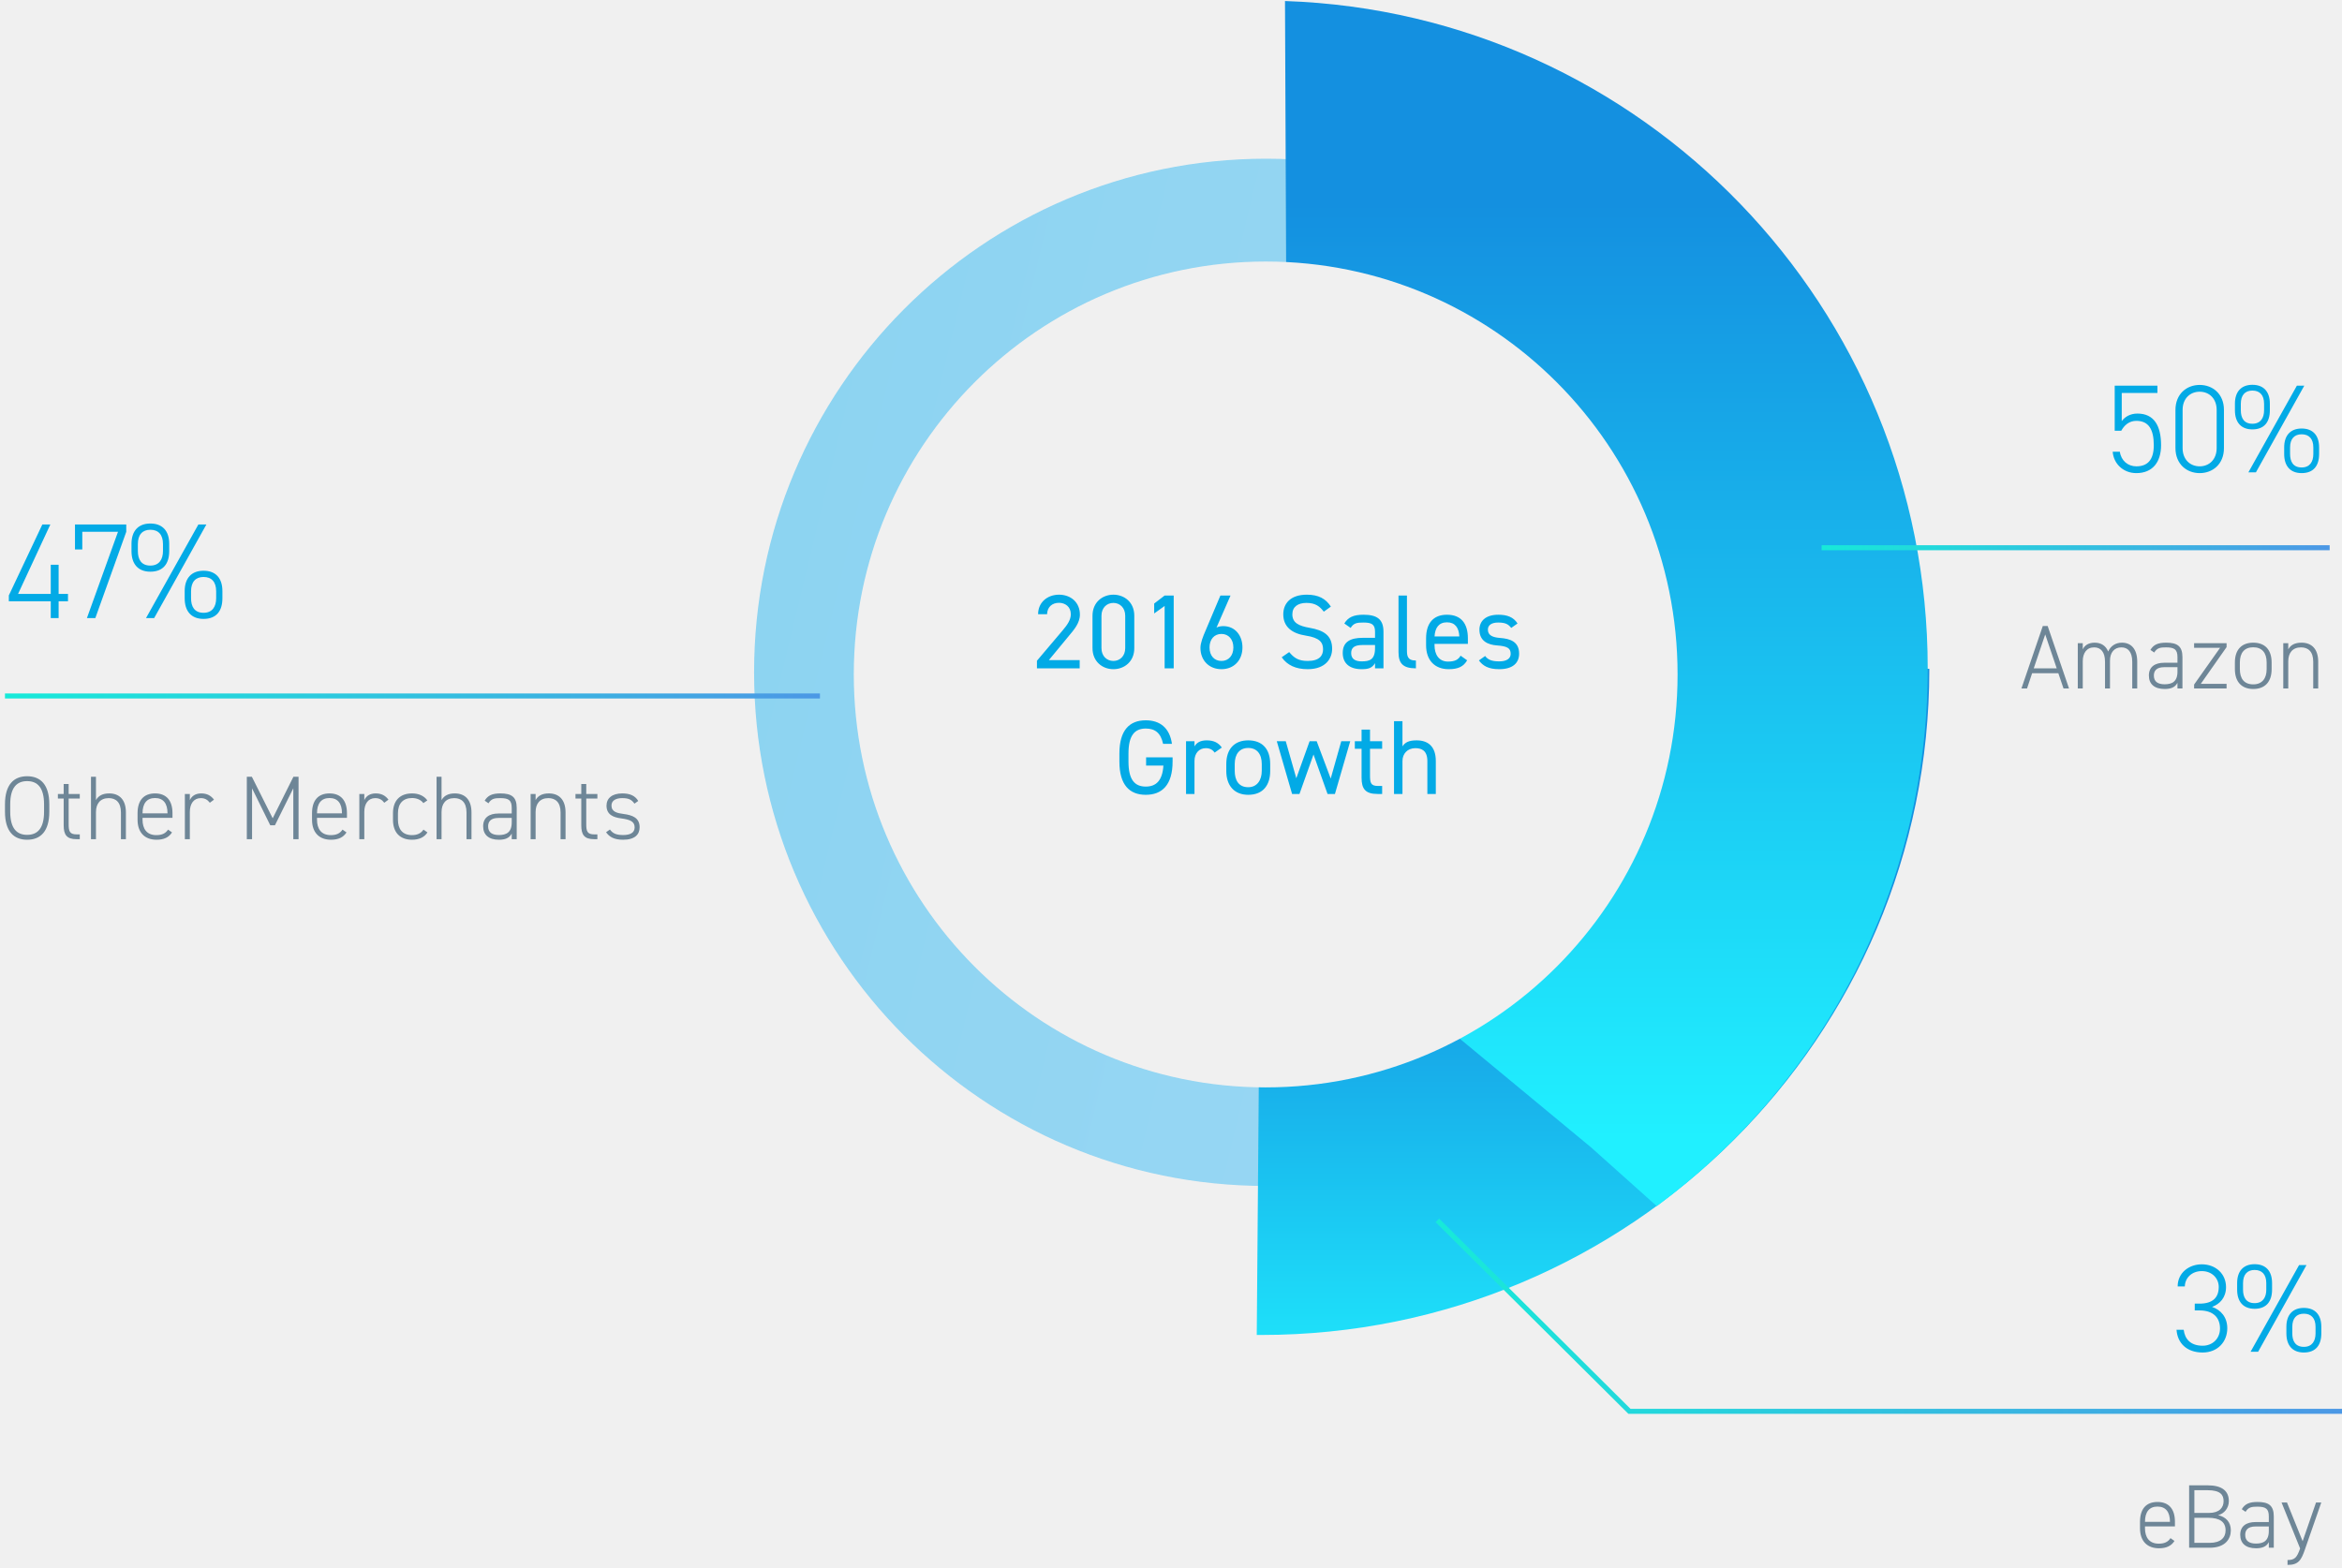
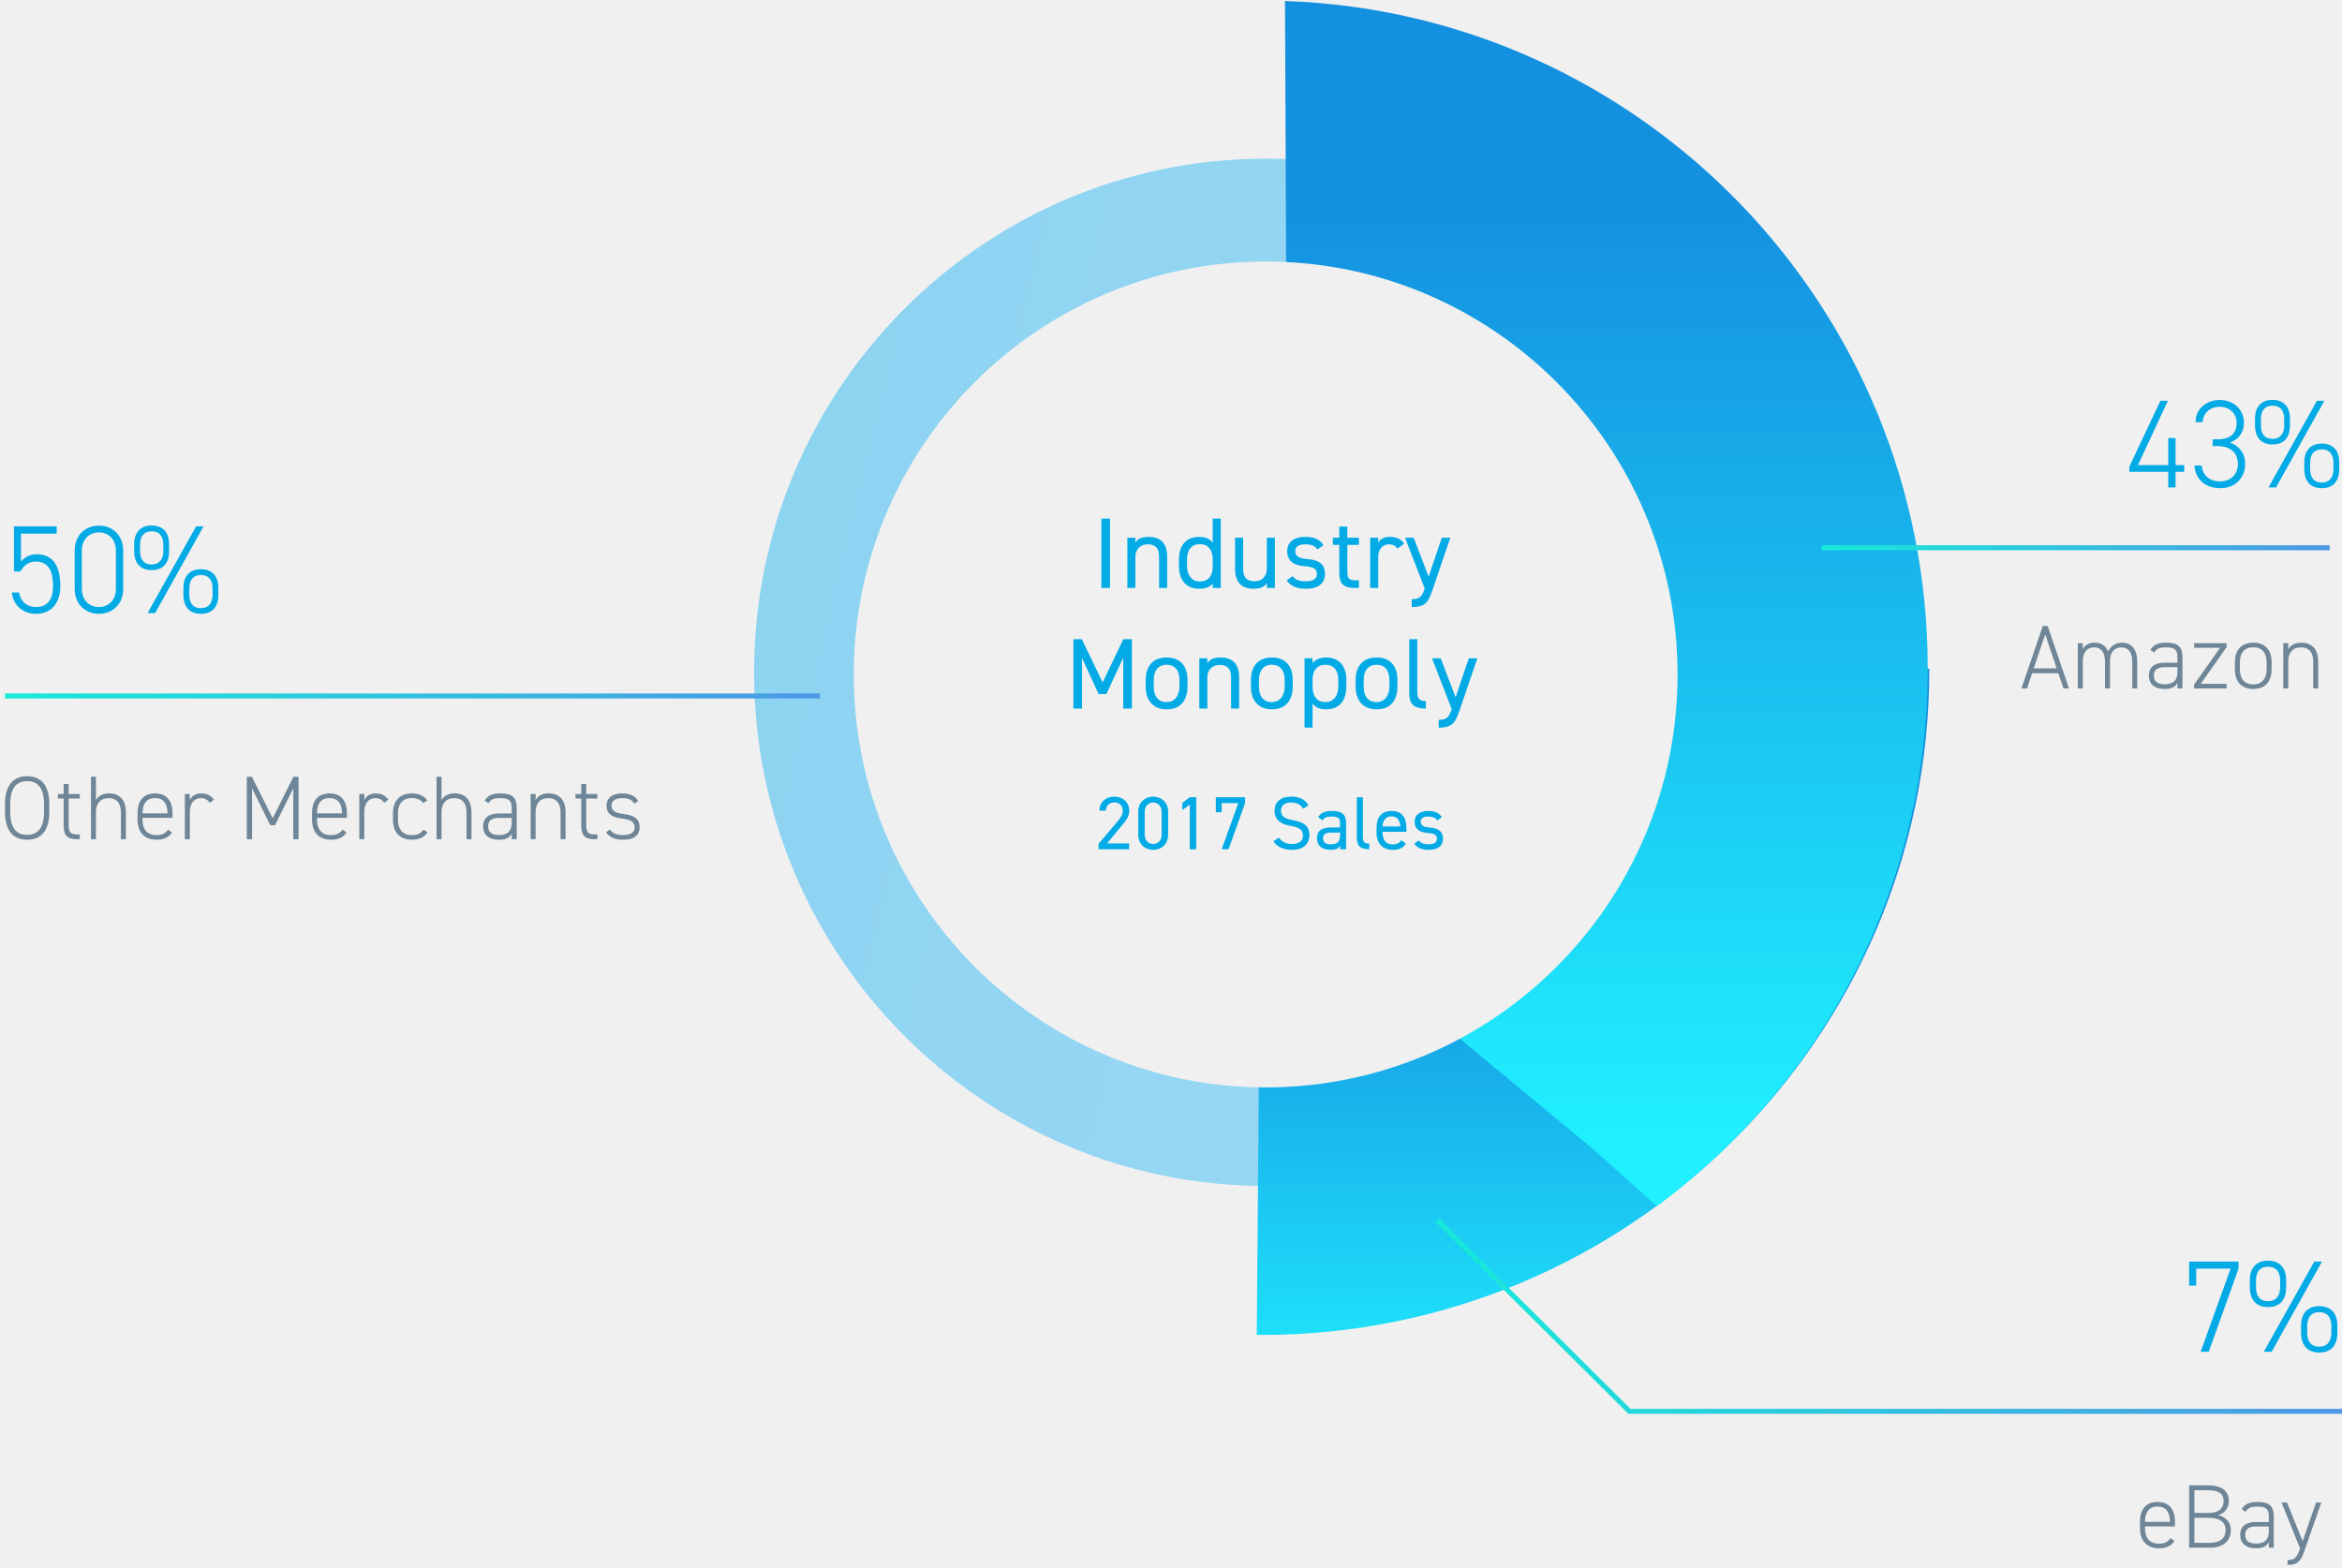
<svg xmlns="http://www.w3.org/2000/svg" xmlns:xlink="http://www.w3.org/1999/xlink" width="466px" height="312px" viewBox="0 0 466 312" version="1.1">
  <defs>
    <path d="M142.449,285.654 C63.777,285.654 0,221.708 0,142.827 C0,63.946 63.777,0 142.449,0 C221.121,0 284.898,63.946 284.898,142.827 C284.898,221.708 221.121,285.654 142.449,285.654 Z M142.839,225.393 C188.103,225.393 224.796,188.602 224.796,143.218 C224.796,97.835 188.103,61.044 142.839,61.044 C97.576,61.044 60.882,97.835 60.882,143.218 C60.882,188.602 97.576,225.393 142.839,225.393 Z" id="path-1" />
    <linearGradient x1="-38.213%" y1="45.511%" x2="82.257%" y2="74.485%" id="linearGradient-3">
      <stop stop-color="#00ACF0" offset="0%" />
      <stop stop-color="#2CB6F7" offset="100%" />
    </linearGradient>
    <linearGradient x1="35.661%" y1="55.58%" x2="113.409%" y2="55.58%" id="linearGradient-4">
      <stop stop-color="#1490E0" offset="0%" />
      <stop stop-color="#20F0FF" offset="100%" />
    </linearGradient>
    <linearGradient x1="74.535%" y1="16.706%" x2="74.535%" y2="94.454%" id="linearGradient-5">
      <stop stop-color="#1490E0" offset="0%" />
      <stop stop-color="#20F0FF" offset="100%" />
    </linearGradient>
    <linearGradient x1="4.4408921e-14%" y1="50%" x2="138.508%" y2="50%" id="linearGradient-6">
      <stop stop-color="#17EAD9" offset="0%" />
      <stop stop-color="#6078EA" offset="100%" />
    </linearGradient>
  </defs>
  <g id="alternate-3" stroke="none" stroke-width="1" fill="none" fill-rule="evenodd" transform="translate(-721, -2218)">
-     <g id="SECITON:-PROBLEM" transform="translate(581, 1932)">
-       <g id="item7" transform="translate(140, 277)">
+     <g id="SECITON:-PROBLEM" transform="translate(591, 1932)">
+       <g id="item7" transform="translate(130, 277)">
        <g id="Group-2" transform="translate(109, 0)">
          <mask id="mask-2" fill="white">
            <use xlink:href="#path-1" />
          </mask>
          <g id="Mask" />
          <g mask="url(#mask-2)">
            <g transform="translate(40.95976, 9.126327)">
              <ellipse id="Oval" fill="url(#linearGradient-3)" opacity="0.441" cx="101.951" cy="133.668" rx="101.866" ry="102.212" />
              <path d="M101.172,252.481 L101.172,109.435 L217.9,109.435 C219.515,117.259 220.364,125.364 220.364,133.668 C220.364,199.288 167.349,252.483 101.951,252.483 C101.691,252.483 101.431,252.482 101.172,252.481 Z" id="Combined-Shape" fill="#1E5F6F" />
              <path d="M65.431,97.036 C65.473,97.036 65.516,97.036 65.558,97.036 C138.701,97.036 197.994,156.531 197.994,229.922 C197.994,230.235 197.993,230.547 197.991,230.86 L145.008,230.426 C145.008,230.426 142.285,231.921 140.974,232.748 C84.673,268.31 65.558,301.465 65.558,301.465 L65.431,97.036 Z" id="Combined-Shape" fill="url(#linearGradient-4)" transform="translate(131.7126, 199.2506) rotate(-270) translate(-131.7126, -199.2506) " />
              <path d="M105.723,0.077 C176.758,2.484 233.608,61.023 233.608,132.886 C233.608,176.779 212.399,215.701 179.703,239.899 L166.57,228.158 L106.495,178.42 L105.723,0.077 Z" id="Combined-Shape" fill="url(#linearGradient-5)" />
            </g>
          </g>
        </g>
        <polygon id="Line" fill="url(#linearGradient-6)" fill-rule="nonzero" points="0.988 148 0.988 147 163.149 147 163.149 148" />
+         <path d="M429.875,88.75 L431.35,88.75 L425.4,101.55 L431.425,101.55 L431.425,96.175 L432.875,96.175 L432.875,101.55 L434.6,101.55 L434.6,102.9 L432.875,102.9 L432.875,106 L431.425,106 L431.425,102.9 L423.7,102.9 L423.7,101.825 L429.875,88.75 Z M440.26,97.775 L440.26,96.425 L441.21,96.425 C443.885,96.425 445.035,95.175 445.035,93.1 C445.035,91.4 443.71,89.95 441.66,89.95 C439.71,89.95 438.335,91.25 438.285,93 L436.86,93 C436.86,90.275 439.135,88.6 441.66,88.6 C444.46,88.6 446.485,90.525 446.485,93.125 C446.485,95.225 445.26,96.5 443.71,97.075 C445.46,97.675 446.735,99.125 446.735,101.325 C446.735,104.025 444.81,106.15 441.835,106.15 C438.61,106.15 436.81,104.225 436.635,101.625 L438.06,101.625 C438.285,103.475 439.435,104.8 441.835,104.8 C443.785,104.8 445.285,103.4 445.285,101.375 C445.285,99.15 443.885,97.775 441.21,97.775 L440.26,97.775 Z M461.02,88.75 L462.495,88.75 L452.87,106 L451.37,106 L461.02,88.75 Z M452.17,96.325 C453.82,96.325 454.495,95.15 454.495,93.65 L454.495,92.35 C454.495,90.625 453.645,89.725 452.17,89.725 C450.72,89.725 449.87,90.625 449.87,92.35 L449.87,93.65 C449.87,95.15 450.47,96.325 452.17,96.325 Z M452.17,97.45 C449.945,97.45 448.695,96.075 448.695,93.65 L448.695,92.325 C448.695,89.9 449.995,88.575 452.17,88.575 C454.37,88.575 455.645,89.9 455.645,92.325 L455.645,93.65 C455.645,96 454.52,97.45 452.17,97.45 Z M461.97,105.025 C463.62,105.025 464.295,103.85 464.295,102.35 L464.295,101.05 C464.295,99.325 463.445,98.425 461.97,98.425 C460.52,98.425 459.67,99.325 459.67,101.05 L459.67,102.35 C459.67,103.85 460.27,105.025 461.97,105.025 Z M461.97,106.15 C459.745,106.15 458.495,104.775 458.495,102.35 L458.495,101.025 C458.495,98.6 459.795,97.275 461.97,97.275 C464.17,97.275 465.445,98.6 465.445,101.025 L465.445,102.35 C465.445,104.7 464.32,106.15 461.97,106.15 Z" id="43%" fill="#02AAE6" />
        <path d="M9.81,170.528 C9.81,174.452 8.064,176.108 5.4,176.108 C2.736,176.108 0.99,174.452 0.99,170.528 L0.99,169.052 C0.99,165.146 2.736,163.472 5.4,163.472 C8.064,163.472 9.81,165.146 9.81,169.052 L9.81,170.528 Z M2.034,169.052 L2.034,170.528 C2.034,173.894 3.366,175.136 5.4,175.136 C7.434,175.136 8.766,173.894 8.766,170.528 L8.766,169.052 C8.766,165.704 7.434,164.444 5.4,164.444 C3.366,164.444 2.034,165.704 2.034,169.052 Z M11.518,167.918 L11.518,167 L12.67,167 L12.67,165.02 L13.66,165.02 L13.66,167 L15.874,167 L15.874,167.918 L13.66,167.918 L13.66,172.958 C13.66,174.398 13.822,175.046 15.28,175.046 L15.874,175.046 L15.874,176 L15.244,176 C13.246,176 12.67,175.1 12.67,173.228 L12.67,167.918 L11.518,167.918 Z M18.104,176 L18.104,163.58 L19.094,163.58 L19.094,168.224 C19.58,167.36 20.408,166.892 21.74,166.892 C23.738,166.892 25.052,168.134 25.052,170.672 L25.052,176 L24.062,176 L24.062,170.69 C24.062,168.638 23.036,167.828 21.632,167.828 C19.94,167.828 19.094,168.944 19.094,170.6 L19.094,176 L18.104,176 Z M34.32,171.752 L28.362,171.752 L28.362,172.13 C28.362,173.912 29.19,175.19 31.098,175.19 C32.196,175.19 32.934,174.866 33.438,174.092 L34.23,174.65 C33.6,175.64 32.61,176.108 31.152,176.108 C28.758,176.108 27.372,174.632 27.372,172.13 L27.372,170.834 C27.372,168.278 28.596,166.892 30.846,166.892 C33.096,166.892 34.32,168.278 34.32,170.834 L34.32,171.752 Z M28.362,170.834 L28.362,170.852 L33.33,170.852 L33.33,170.834 C33.33,168.872 32.484,167.81 30.846,167.81 C29.208,167.81 28.362,168.89 28.362,170.834 Z M39.952,167.828 C38.548,167.828 37.774,168.944 37.774,170.582 L37.774,176 L36.784,176 L36.784,167 L37.774,167 L37.774,168.224 C38.152,167.396 38.908,166.892 40.042,166.892 C41.212,166.892 41.986,167.342 42.58,168.134 L41.752,168.746 C41.284,168.134 40.744,167.828 39.952,167.828 Z M50.118,163.58 L54.258,171.842 L58.38,163.58 L59.406,163.58 L59.406,176 L58.362,176 L58.362,165.866 L54.708,173.228 L53.772,173.228 L50.154,165.884 L50.154,176 L49.11,176 L49.11,163.58 L50.118,163.58 Z M69.034,171.752 L63.076,171.752 L63.076,172.13 C63.076,173.912 63.904,175.19 65.812,175.19 C66.91,175.19 67.648,174.866 68.152,174.092 L68.944,174.65 C68.314,175.64 67.324,176.108 65.866,176.108 C63.472,176.108 62.086,174.632 62.086,172.13 L62.086,170.834 C62.086,168.278 63.31,166.892 65.56,166.892 C67.81,166.892 69.034,168.278 69.034,170.834 L69.034,171.752 Z M63.076,170.834 L63.076,170.852 L68.044,170.852 L68.044,170.834 C68.044,168.872 67.198,167.81 65.56,167.81 C63.922,167.81 63.076,168.89 63.076,170.834 Z M74.666,167.828 C73.262,167.828 72.488,168.944 72.488,170.582 L72.488,176 L71.498,176 L71.498,167 L72.488,167 L72.488,168.224 C72.866,167.396 73.622,166.892 74.756,166.892 C75.926,166.892 76.7,167.342 77.294,168.134 L76.466,168.746 C75.998,168.134 75.458,167.828 74.666,167.828 Z M84.258,174.092 L85.05,174.65 C84.456,175.604 83.394,176.108 81.99,176.108 C79.578,176.108 78.192,174.668 78.192,172.13 L78.192,170.834 C78.192,168.278 79.614,166.892 81.99,166.892 C83.304,166.892 84.366,167.36 85.032,168.278 L84.24,168.818 C83.736,168.134 82.89,167.81 81.99,167.81 C80.208,167.81 79.182,168.89 79.182,170.834 L79.182,172.13 C79.182,173.912 80.01,175.19 81.99,175.19 C82.908,175.19 83.754,174.884 84.258,174.092 Z M86.866,176 L86.866,163.58 L87.856,163.58 L87.856,168.224 C88.342,167.36 89.17,166.892 90.502,166.892 C92.5,166.892 93.814,168.134 93.814,170.672 L93.814,176 L92.824,176 L92.824,170.69 C92.824,168.638 91.798,167.828 90.394,167.828 C88.702,167.828 87.856,168.944 87.856,170.6 L87.856,176 L86.866,176 Z M96.134,173.426 C96.134,171.698 97.34,170.888 99.194,170.888 L101.822,170.888 L101.822,169.772 C101.822,168.242 101.21,167.828 99.554,167.828 C98.474,167.828 97.772,167.9 97.196,168.854 L96.44,168.332 C97.07,167.27 97.97,166.892 99.572,166.892 C101.768,166.892 102.812,167.576 102.812,169.772 L102.812,176 L101.822,176 L101.822,174.884 C101.318,175.838 100.418,176.108 99.266,176.108 C97.268,176.108 96.134,175.154 96.134,173.426 Z M101.822,172.652 L101.822,171.77 L99.194,171.77 C97.646,171.77 97.124,172.49 97.124,173.444 C97.124,174.704 98.006,175.172 99.266,175.172 C100.724,175.172 101.822,174.668 101.822,172.652 Z M105.582,176 L105.582,167 L106.572,167 L106.572,168.224 C107.04,167.36 107.868,166.892 109.218,166.892 C111.216,166.892 112.53,168.134 112.53,170.672 L112.53,176 L111.54,176 L111.54,170.69 C111.54,168.638 110.514,167.828 109.11,167.828 C107.418,167.828 106.572,168.944 106.572,170.6 L106.572,176 L105.582,176 Z M114.508,167.918 L114.508,167 L115.66,167 L115.66,165.02 L116.65,165.02 L116.65,167 L118.864,167 L118.864,167.918 L116.65,167.918 L116.65,172.958 C116.65,174.398 116.812,175.046 118.27,175.046 L118.864,175.046 L118.864,176 L118.234,176 C116.236,176 115.66,175.1 115.66,173.228 L115.66,167.918 L114.508,167.918 Z M126.998,168.386 L126.242,168.926 C125.684,168.134 125.108,167.828 123.794,167.828 C122.588,167.828 121.67,168.278 121.67,169.304 C121.67,170.564 122.804,170.816 124.064,170.978 C125.81,171.212 127.268,171.716 127.268,173.624 C127.268,175.028 126.368,176.108 123.974,176.108 C122.192,176.108 121.256,175.55 120.59,174.614 L121.364,174.074 C121.904,174.83 122.588,175.172 123.992,175.172 C125.396,175.172 126.278,174.722 126.278,173.642 C126.278,172.49 125.378,172.094 123.596,171.86 C122.066,171.662 120.68,171.14 120.68,169.322 C120.68,167.864 121.778,166.892 123.812,166.892 C125.234,166.892 126.314,167.27 126.998,168.386 Z" id="Other-Merchants" fill="#6E8697" />
        <polygon id="Path-2" fill="url(#linearGradient-6)" fill-rule="nonzero" points="362.454 118.5 362.454 117.5 463.546 117.5 463.546 118.5" />
        <path d="M403.332,146 L402.216,146 L406.464,133.58 L407.436,133.58 L411.684,146 L410.586,146 L409.56,142.976 L404.34,142.976 L403.332,146 Z M406.95,135.254 L404.664,142.004 L409.236,142.004 L406.95,135.254 Z M413.428,146 L413.428,137 L414.418,137 L414.418,138.224 C414.796,137.396 415.606,136.892 416.794,136.892 C418.072,136.892 419.008,137.504 419.476,138.656 C419.98,137.522 420.97,136.892 422.212,136.892 C424.102,136.892 425.254,138.224 425.254,140.672 L425.254,146 L424.264,146 L424.264,140.69 C424.264,138.728 423.4,137.828 422.104,137.828 C420.664,137.828 419.836,138.89 419.836,140.474 L419.836,146 L418.846,146 L418.846,140.69 C418.846,138.728 417.982,137.828 416.686,137.828 C415.21,137.828 414.418,138.944 414.418,140.6 L414.418,146 L413.428,146 Z M427.574,143.426 C427.574,141.698 428.78,140.888 430.634,140.888 L433.262,140.888 L433.262,139.772 C433.262,138.242 432.65,137.828 430.994,137.828 C429.914,137.828 429.212,137.9 428.636,138.854 L427.88,138.332 C428.51,137.27 429.41,136.892 431.012,136.892 C433.208,136.892 434.252,137.576 434.252,139.772 L434.252,146 L433.262,146 L433.262,144.884 C432.758,145.838 431.858,146.108 430.706,146.108 C428.708,146.108 427.574,145.154 427.574,143.426 Z M433.262,142.652 L433.262,141.77 L430.634,141.77 C429.086,141.77 428.564,142.49 428.564,143.444 C428.564,144.704 429.446,145.172 430.706,145.172 C432.164,145.172 433.262,144.668 433.262,142.652 Z M436.572,145.226 L441.738,137.918 L436.572,137.918 L436.572,137 L443.034,137 L443.034,137.774 L437.904,145.082 L443.034,145.082 L443.034,146 L436.572,146 L436.572,145.226 Z M451.996,142.148 C451.996,144.596 450.754,146.108 448.342,146.108 C446.02,146.108 444.688,144.668 444.688,142.148 L444.688,140.834 C444.688,138.278 446.038,136.892 448.342,136.892 C450.646,136.892 451.996,138.278 451.996,140.834 L451.996,142.148 Z M451.006,142.148 L451.006,140.834 C451.006,138.872 450.052,137.81 448.342,137.81 C446.614,137.81 445.678,138.872 445.678,140.834 L445.678,142.148 C445.678,144.038 446.524,145.19 448.342,145.19 C450.088,145.19 451.006,144.038 451.006,142.148 Z M454.316,146 L454.316,137 L455.306,137 L455.306,138.224 C455.774,137.36 456.602,136.892 457.952,136.892 C459.95,136.892 461.264,138.134 461.264,140.672 L461.264,146 L460.274,146 L460.274,140.69 C460.274,138.638 459.248,137.828 457.844,137.828 C456.152,137.828 455.306,138.944 455.306,140.6 L455.306,146 L454.316,146 Z" id="Amazon" fill="#6E8697" />
-         <path d="M425.075,92.75 C423.6,92.75 422.65,93.675 422.075,94.725 L420.775,94.725 L420.775,85.75 L429.275,85.75 L429.275,87.2 L422.175,87.2 L422.175,92.8 C422.8,91.95 423.85,91.3 425.3,91.3 C428.6,91.3 430,93.725 430,97.6 C430,101 428.275,103.15 425.075,103.15 C422.475,103.15 420.55,101.275 420.375,98.9 L421.8,98.9 C422.05,100.675 423.4,101.8 425.075,101.8 C427.2,101.8 428.55,100.65 428.55,97.6 C428.55,94.45 427.525,92.75 425.075,92.75 Z M442.51,90.575 L442.51,98.175 C442.51,101.35 440.285,103.15 437.685,103.15 C435.085,103.15 432.86,101.35 432.86,98.15 L432.86,90.6 C432.86,87.4 435.085,85.6 437.685,85.6 C440.285,85.6 442.51,87.4 442.51,90.575 Z M441.06,90.575 C441.06,88.325 439.585,86.95 437.685,86.95 C435.76,86.95 434.285,88.325 434.285,90.575 L434.285,98.175 C434.285,100.425 435.76,101.8 437.685,101.8 C439.585,101.8 441.06,100.425 441.06,98.175 L441.06,90.575 Z M457.02,85.75 L458.495,85.75 L448.87,103 L447.37,103 L457.02,85.75 Z M448.17,93.325 C449.82,93.325 450.495,92.15 450.495,90.65 L450.495,89.35 C450.495,87.625 449.645,86.725 448.17,86.725 C446.72,86.725 445.87,87.625 445.87,89.35 L445.87,90.65 C445.87,92.15 446.47,93.325 448.17,93.325 Z M448.17,94.45 C445.945,94.45 444.695,93.075 444.695,90.65 L444.695,89.325 C444.695,86.9 445.995,85.575 448.17,85.575 C450.37,85.575 451.645,86.9 451.645,89.325 L451.645,90.65 C451.645,93 450.52,94.45 448.17,94.45 Z M457.97,102.025 C459.62,102.025 460.295,100.85 460.295,99.35 L460.295,98.05 C460.295,96.325 459.445,95.425 457.97,95.425 C456.52,95.425 455.67,96.325 455.67,98.05 L455.67,99.35 C455.67,100.85 456.27,102.025 457.97,102.025 Z M457.97,103.15 C455.745,103.15 454.495,101.775 454.495,99.35 L454.495,98.025 C454.495,95.6 455.795,94.275 457.97,94.275 C460.17,94.275 461.445,95.6 461.445,98.025 L461.445,99.35 C461.445,101.7 460.32,103.15 457.97,103.15 Z" id="50%" fill="#02AAE6" />
-         <path d="M8.425,113.37 L10.018,113.37 L3.592,127.194 L10.099,127.194 L10.099,121.389 L11.665,121.389 L11.665,127.194 L13.528,127.194 L13.528,128.652 L11.665,128.652 L11.665,132 L10.099,132 L10.099,128.652 L1.756,128.652 L1.756,127.491 L8.425,113.37 Z M16.376,118.338 L14.918,118.338 L14.918,113.37 L25.124,113.37 L25.124,114.828 L18.968,132 L17.294,132 L23.477,114.828 L16.376,114.828 L16.376,118.338 Z M39.474,113.37 L41.067,113.37 L30.672,132 L29.052,132 L39.474,113.37 Z M29.916,121.551 C31.698,121.551 32.427,120.282 32.427,118.662 L32.427,117.258 C32.427,115.395 31.509,114.423 29.916,114.423 C28.35,114.423 27.432,115.395 27.432,117.258 L27.432,118.662 C27.432,120.282 28.08,121.551 29.916,121.551 Z M29.916,122.766 C27.513,122.766 26.163,121.281 26.163,118.662 L26.163,117.231 C26.163,114.612 27.567,113.181 29.916,113.181 C32.292,113.181 33.669,114.612 33.669,117.231 L33.669,118.662 C33.669,121.2 32.454,122.766 29.916,122.766 Z M40.5,130.947 C42.282,130.947 43.011,129.678 43.011,128.058 L43.011,126.654 C43.011,124.791 42.093,123.819 40.5,123.819 C38.934,123.819 38.016,124.791 38.016,126.654 L38.016,128.058 C38.016,129.678 38.664,130.947 40.5,130.947 Z M40.5,132.162 C38.097,132.162 36.747,130.677 36.747,128.058 L36.747,126.627 C36.747,124.008 38.151,122.577 40.5,122.577 C42.876,122.577 44.253,124.008 44.253,126.627 L44.253,128.058 C44.253,130.596 43.038,132.162 40.5,132.162 Z" id="47%" fill="#02AAE6" />
-         <path d="M436.7,269.775 L436.7,268.425 L437.65,268.425 C440.325,268.425 441.475,267.175 441.475,265.1 C441.475,263.4 440.15,261.95 438.1,261.95 C436.15,261.95 434.775,263.25 434.725,265 L433.3,265 C433.3,262.275 435.575,260.6 438.1,260.6 C440.9,260.6 442.925,262.525 442.925,265.125 C442.925,267.225 441.7,268.5 440.15,269.075 C441.9,269.675 443.175,271.125 443.175,273.325 C443.175,276.025 441.25,278.15 438.275,278.15 C435.05,278.15 433.25,276.225 433.075,273.625 L434.5,273.625 C434.725,275.475 435.875,276.8 438.275,276.8 C440.225,276.8 441.725,275.4 441.725,273.375 C441.725,271.15 440.325,269.775 437.65,269.775 L436.7,269.775 Z M457.46,260.75 L458.935,260.75 L449.31,278 L447.81,278 L457.46,260.75 Z M448.61,268.325 C450.26,268.325 450.935,267.15 450.935,265.65 L450.935,264.35 C450.935,262.625 450.085,261.725 448.61,261.725 C447.16,261.725 446.31,262.625 446.31,264.35 L446.31,265.65 C446.31,267.15 446.91,268.325 448.61,268.325 Z M448.61,269.45 C446.385,269.45 445.135,268.075 445.135,265.65 L445.135,264.325 C445.135,261.9 446.435,260.575 448.61,260.575 C450.81,260.575 452.085,261.9 452.085,264.325 L452.085,265.65 C452.085,268 450.96,269.45 448.61,269.45 Z M458.41,277.025 C460.06,277.025 460.735,275.85 460.735,274.35 L460.735,273.05 C460.735,271.325 459.885,270.425 458.41,270.425 C456.96,270.425 456.11,271.325 456.11,273.05 L456.11,274.35 C456.11,275.85 456.71,277.025 458.41,277.025 Z M458.41,278.15 C456.185,278.15 454.935,276.775 454.935,274.35 L454.935,273.025 C454.935,270.6 456.235,269.275 458.41,269.275 C460.61,269.275 461.885,270.6 461.885,273.025 L461.885,274.35 C461.885,276.7 460.76,278.15 458.41,278.15 Z" id="3%" fill="#02AAE6" />
+         <path d="M7.075,120.75 C5.6,120.75 4.65,121.675 4.075,122.725 L2.775,122.725 L2.775,113.75 L11.275,113.75 L11.275,115.2 L4.175,115.2 L4.175,120.8 C4.8,119.95 5.85,119.3 7.3,119.3 C10.6,119.3 12,121.725 12,125.6 C12,129 10.275,131.15 7.075,131.15 C4.475,131.15 2.55,129.275 2.375,126.9 L3.8,126.9 C4.05,128.675 5.4,129.8 7.075,129.8 C9.2,129.8 10.55,128.65 10.55,125.6 C10.55,122.45 9.525,120.75 7.075,120.75 Z M24.51,118.575 L24.51,126.175 C24.51,129.35 22.285,131.15 19.685,131.15 C17.085,131.15 14.86,129.35 14.86,126.15 L14.86,118.6 C14.86,115.4 17.085,113.6 19.685,113.6 C22.285,113.6 24.51,115.4 24.51,118.575 Z M23.06,118.575 C23.06,116.325 21.585,114.95 19.685,114.95 C17.76,114.95 16.285,116.325 16.285,118.575 L16.285,126.175 C16.285,128.425 17.76,129.8 19.685,129.8 C21.585,129.8 23.06,128.425 23.06,126.175 L23.06,118.575 Z M39.02,113.75 L40.495,113.75 L30.87,131 L29.37,131 L39.02,113.75 Z M30.17,121.325 C31.82,121.325 32.495,120.15 32.495,118.65 L32.495,117.35 C32.495,115.625 31.645,114.725 30.17,114.725 C28.72,114.725 27.87,115.625 27.87,117.35 L27.87,118.65 C27.87,120.15 28.47,121.325 30.17,121.325 Z M30.17,122.45 C27.945,122.45 26.695,121.075 26.695,118.65 L26.695,117.325 C26.695,114.9 27.995,113.575 30.17,113.575 C32.37,113.575 33.645,114.9 33.645,117.325 L33.645,118.65 C33.645,121 32.52,122.45 30.17,122.45 Z M39.97,130.025 C41.62,130.025 42.295,128.85 42.295,127.35 L42.295,126.05 C42.295,124.325 41.445,123.425 39.97,123.425 C38.52,123.425 37.67,124.325 37.67,126.05 L37.67,127.35 C37.67,128.85 38.27,130.025 39.97,130.025 Z M39.97,131.15 C37.745,131.15 36.495,129.775 36.495,127.35 L36.495,126.025 C36.495,123.6 37.795,122.275 39.97,122.275 C42.17,122.275 43.445,123.6 43.445,126.025 L43.445,127.35 C43.445,129.7 42.32,131.15 39.97,131.15 Z" id="50%" fill="#02AAE6" />
+         <path d="M436.99,264.844 L435.586,264.844 L435.586,260.06 L445.414,260.06 L445.414,261.464 L439.486,278 L437.874,278 L443.828,261.464 L436.99,261.464 L436.99,264.844 Z M460.478,260.06 L462.012,260.06 L452.002,278 L450.442,278 L460.478,260.06 Z M451.274,267.938 C452.99,267.938 453.692,266.716 453.692,265.156 L453.692,263.804 C453.692,262.01 452.808,261.074 451.274,261.074 C449.766,261.074 448.882,262.01 448.882,263.804 L448.882,265.156 C448.882,266.716 449.506,267.938 451.274,267.938 Z M451.274,269.108 C448.96,269.108 447.66,267.678 447.66,265.156 L447.66,263.778 C447.66,261.256 449.012,259.878 451.274,259.878 C453.562,259.878 454.888,261.256 454.888,263.778 L454.888,265.156 C454.888,267.6 453.718,269.108 451.274,269.108 Z M461.466,276.986 C463.182,276.986 463.884,275.764 463.884,274.204 L463.884,272.852 C463.884,271.058 463,270.122 461.466,270.122 C459.958,270.122 459.074,271.058 459.074,272.852 L459.074,274.204 C459.074,275.764 459.698,276.986 461.466,276.986 Z M461.466,278.156 C459.152,278.156 457.852,276.726 457.852,274.204 L457.852,272.826 C457.852,270.304 459.204,268.926 461.466,268.926 C463.754,268.926 465.08,270.304 465.08,272.826 L465.08,274.204 C465.08,276.648 463.91,278.156 461.466,278.156 Z" id="7%" fill="#02AAE6" />
        <polygon id="Path-2" fill="url(#linearGradient-6)" fill-rule="nonzero" transform="translate(375.8237, 270.9273) scale(1, -1) translate(-375.8237, -270.9273) " points="286.353 290.355 285.647 289.645 324.01 251.5 466 251.5 466 252.5 324.423 252.5" />
        <path d="M432.758,312.752 L426.8,312.752 L426.8,313.13 C426.8,314.912 427.628,316.19 429.536,316.19 C430.634,316.19 431.372,315.866 431.876,315.092 L432.668,315.65 C432.038,316.64 431.048,317.108 429.59,317.108 C427.196,317.108 425.81,315.632 425.81,313.13 L425.81,311.834 C425.81,309.278 427.034,307.892 429.284,307.892 C431.534,307.892 432.758,309.278 432.758,311.834 L432.758,312.752 Z M426.8,311.834 L426.8,311.852 L431.768,311.852 L431.768,311.834 C431.768,309.872 430.922,308.81 429.284,308.81 C427.646,308.81 426.8,309.89 426.8,311.834 Z M435.582,304.58 L439.254,304.58 C442.098,304.58 443.484,305.678 443.484,307.73 C443.484,309.116 442.548,310.232 441.342,310.52 C442.908,310.862 443.88,311.906 443.88,313.544 C443.88,315.236 442.782,317 439.686,317 L435.582,317 L435.582,304.58 Z M436.626,311.042 L436.626,316.028 L439.686,316.028 C441.828,316.028 442.836,315.002 442.836,313.544 C442.836,311.87 441.702,311.042 439.344,311.042 L436.626,311.042 Z M436.626,305.552 L436.626,310.07 L439.578,310.07 C441.594,310.07 442.44,309.008 442.44,307.73 C442.44,306.47 441.792,305.552 439.254,305.552 L436.626,305.552 Z M445.75,314.426 C445.75,312.698 446.956,311.888 448.81,311.888 L451.438,311.888 L451.438,310.772 C451.438,309.242 450.826,308.828 449.17,308.828 C448.09,308.828 447.388,308.9 446.812,309.854 L446.056,309.332 C446.686,308.27 447.586,307.892 449.188,307.892 C451.384,307.892 452.428,308.576 452.428,310.772 L452.428,317 L451.438,317 L451.438,315.884 C450.934,316.838 450.034,317.108 448.882,317.108 C446.884,317.108 445.75,316.154 445.75,314.426 Z M451.438,313.652 L451.438,312.77 L448.81,312.77 C447.262,312.77 446.74,313.49 446.74,314.444 C446.74,315.704 447.622,316.172 448.882,316.172 C450.34,316.172 451.438,315.668 451.438,313.652 Z M455.162,320.42 L455.162,319.448 C456.566,319.448 457.016,318.98 457.628,317.252 L457.664,317.144 L453.974,308 L455.054,308 L458.168,315.704 L460.832,308 L461.876,308 L458.618,317.36 C457.88,319.52 457.304,320.42 455.162,320.42 Z" id="eBay" fill="#6E8697" />
-         <path d="M214.831,140.362 L214.831,142 L206.326,142 L206.326,140.488 L211.429,134.461 C212.416,133.306 213.067,132.319 213.067,131.227 C213.067,129.715 211.912,128.959 210.715,128.959 C209.413,128.959 208.384,129.736 208.342,131.227 L206.557,131.227 C206.557,128.833 208.447,127.342 210.715,127.342 C213.025,127.342 214.873,128.833 214.873,131.311 C214.873,133.033 213.613,134.419 212.689,135.532 L208.699,140.362 L214.831,140.362 Z M225.696,131.521 L225.696,137.989 C225.696,140.656 223.722,142.168 221.538,142.168 C219.354,142.168 217.38,140.656 217.38,137.968 L217.38,131.542 C217.38,128.854 219.354,127.342 221.538,127.342 C223.722,127.342 225.696,128.854 225.696,131.521 Z M223.89,131.521 C223.89,129.967 222.84,128.98 221.538,128.98 C220.215,128.98 219.165,129.967 219.165,131.521 L219.165,137.989 C219.165,139.543 220.215,140.53 221.538,140.53 C222.84,140.53 223.89,139.543 223.89,137.989 L223.89,131.521 Z M233.538,127.51 L233.538,142 L231.732,142 L231.732,129.589 L229.653,131.08 L229.653,129.106 L231.732,127.51 L233.538,127.51 Z M244.844,127.51 L242.051,133.894 C242.429,133.663 243.017,133.6 243.416,133.6 C245.726,133.6 247.217,135.427 247.217,137.842 C247.217,140.404 245.516,142.168 243.038,142.168 C240.602,142.168 238.859,140.446 238.859,137.926 C238.859,136.918 239.384,135.637 239.846,134.566 L242.828,127.51 L244.844,127.51 Z M240.665,137.842 C240.665,139.48 241.61,140.53 243.038,140.53 C244.445,140.53 245.411,139.48 245.411,137.842 C245.411,136.225 244.445,135.154 243.038,135.154 C241.61,135.154 240.665,136.225 240.665,137.842 Z M264.811,129.715 L263.404,130.723 C262.627,129.715 261.787,128.98 259.96,128.98 C258.28,128.98 257.146,129.736 257.146,131.248 C257.146,132.97 258.448,133.558 260.569,133.936 C263.362,134.419 265.063,135.427 265.063,138.115 C265.063,140.005 263.803,142.168 260.191,142.168 C257.839,142.168 256.117,141.37 255.025,139.795 L256.516,138.766 C257.461,139.879 258.301,140.53 260.191,140.53 C262.564,140.53 263.257,139.438 263.257,138.199 C263.257,136.834 262.564,135.91 259.834,135.49 C257.104,135.07 255.34,133.768 255.34,131.248 C255.34,129.169 256.705,127.342 260.023,127.342 C262.333,127.342 263.782,128.119 264.811,129.715 Z M267.171,138.934 C267.171,136.666 268.788,135.931 271.098,135.931 L273.597,135.931 L273.597,134.713 C273.597,133.222 272.904,132.886 271.266,132.886 C270.006,132.886 269.334,132.991 268.746,133.957 L267.486,133.075 C268.221,131.857 269.292,131.332 271.287,131.332 C273.954,131.332 275.277,132.193 275.277,134.713 L275.277,142 L273.597,142 L273.597,140.971 C273.009,141.937 272.295,142.168 270.93,142.168 C268.494,142.168 267.171,140.971 267.171,138.934 Z M273.597,137.968 L273.597,137.359 L271.098,137.359 C269.439,137.359 268.851,137.926 268.851,138.976 C268.851,140.152 269.691,140.614 270.93,140.614 C272.484,140.614 273.597,140.32 273.597,137.968 Z M278.268,138.766 L278.268,127.51 L279.948,127.51 L279.948,138.346 C279.948,139.48 280.011,140.446 281.733,140.446 L281.733,142 C279.087,142 278.268,140.95 278.268,138.766 Z M290.624,139.48 L291.926,140.404 C291.191,141.685 290.078,142.168 288.251,142.168 C285.437,142.168 283.757,140.341 283.757,137.422 L283.757,136.036 C283.757,133.054 285.164,131.332 287.915,131.332 C290.687,131.332 292.073,133.033 292.073,136.036 L292.073,137.128 L285.437,137.128 L285.437,137.422 C285.437,139.228 286.298,140.656 288.125,140.656 C289.49,140.656 290.183,140.257 290.624,139.48 Z M287.915,132.844 C286.298,132.844 285.542,133.915 285.437,135.658 L290.372,135.658 C290.288,133.894 289.511,132.844 287.915,132.844 Z M301.952,133.075 L300.692,133.957 C300.125,133.222 299.537,132.886 298.088,132.886 C296.849,132.886 296.051,133.369 296.051,134.293 C296.051,135.49 297.101,135.847 298.487,135.952 C300.461,136.099 302.267,136.666 302.267,139.081 C302.267,140.908 301.028,142.168 298.319,142.168 C296.177,142.168 295.064,141.517 294.266,140.425 L295.505,139.543 C296.072,140.299 296.828,140.614 298.34,140.614 C299.747,140.614 300.587,140.068 300.587,139.123 C300.587,137.989 299.915,137.59 297.878,137.443 C296.114,137.317 294.371,136.603 294.371,134.314 C294.371,132.571 295.631,131.332 298.13,131.332 C299.831,131.332 301.133,131.773 301.952,133.075 Z M228.046,159.713 L233.317,159.713 L233.317,160.553 C233.317,165.236 231.196,167.168 227.983,167.168 C224.77,167.168 222.733,165.236 222.733,160.553 L222.733,158.957 C222.733,154.274 224.77,152.342 227.983,152.342 C230.797,152.342 232.729,153.833 233.191,157.025 L231.427,157.025 C230.965,154.862 229.831,153.98 227.983,153.98 C225.757,153.98 224.539,155.366 224.539,158.957 L224.539,160.553 C224.539,164.144 225.757,165.53 227.983,165.53 C230.02,165.53 231.301,164.354 231.49,161.351 L228.046,161.351 L228.046,159.713 Z M243.112,157.76 L241.684,158.768 C241.243,158.159 240.697,157.886 239.92,157.886 C238.639,157.886 237.673,158.852 237.673,160.427 L237.673,167 L235.993,167 L235.993,156.5 L237.673,156.5 L237.673,157.529 C238.114,156.794 238.828,156.332 240.109,156.332 C241.537,156.332 242.44,156.815 243.112,157.76 Z M252.738,161.036 L252.738,162.422 C252.738,165.152 251.394,167.168 248.37,167.168 C245.577,167.168 244.002,165.32 244.002,162.422 L244.002,161.036 C244.002,158.054 245.619,156.332 248.37,156.332 C251.142,156.332 252.738,158.033 252.738,161.036 Z M248.37,165.656 C250.155,165.656 251.058,164.207 251.058,162.422 L251.058,161.036 C251.058,159.041 250.092,157.844 248.37,157.844 C246.648,157.844 245.682,159.062 245.682,161.036 L245.682,162.422 C245.682,164.228 246.438,165.656 248.37,165.656 Z M261.356,159.146 L258.563,167 L257.094,167 L254.048,156.5 L255.833,156.5 L257.933,163.871 L260.579,156.5 L261.986,156.5 L264.779,163.934 L266.88,156.5 L268.664,156.5 L265.62,167 L264.149,167 L261.356,159.146 Z M269.576,158.012 L269.576,156.5 L270.92,156.5 L270.92,154.19 L272.6,154.19 L272.6,156.5 L275.015,156.5 L275.015,158.012 L272.6,158.012 L272.6,163.346 C272.6,164.795 272.768,165.404 274.175,165.404 L275.015,165.404 L275.015,167 L274.112,167 C271.634,167 270.92,165.95 270.92,163.766 L270.92,158.012 L269.576,158.012 Z M277.375,167 L277.375,152.51 L279.055,152.51 L279.055,157.529 C279.58,156.731 280.315,156.332 281.869,156.332 C284.116,156.332 285.691,157.508 285.691,160.448 L285.691,167 L284.011,167 L284.011,160.469 C284.011,158.348 282.856,157.886 281.617,157.886 C280.042,157.886 279.055,158.999 279.055,160.448 L279.055,167 L277.375,167 Z" id="2016-Sales-Growth" fill="#02AAE6" />
+         <path d="M220.867,112.2 L220.867,126 L219.147,126 L219.147,112.2 L220.867,112.2 Z M224.315,126 L224.315,116 L225.915,116 L225.915,116.98 C226.415,116.22 227.115,115.84 228.595,115.84 C230.735,115.84 232.235,116.96 232.235,119.76 L232.235,126 L230.635,126 L230.635,119.78 C230.635,117.76 229.535,117.32 228.355,117.32 C226.855,117.32 225.915,118.38 225.915,119.76 L225.915,126 L224.315,126 Z M241.303,117 L241.303,112.2 L242.903,112.2 L242.903,126 L241.303,126 L241.303,125.12 C240.763,125.82 239.903,126.16 238.583,126.16 C235.863,126.16 234.583,124.24 234.583,121.64 L234.583,120.32 C234.583,117.46 236.103,115.84 238.583,115.84 C239.903,115.84 240.763,116.26 241.303,117 Z M238.743,124.72 C240.523,124.72 241.303,123.44 241.303,121.78 L241.303,120.32 C241.303,118.44 240.383,117.28 238.743,117.28 C237.103,117.28 236.183,118.42 236.183,120.32 L236.183,121.64 C236.183,123.34 237.043,124.72 238.743,124.72 Z M253.671,116 L253.671,126 L252.071,126 L252.071,125.02 C251.571,125.78 250.871,126.16 249.391,126.16 C247.251,126.16 245.751,125.04 245.751,122.24 L245.751,116 L247.351,116 L247.351,122.22 C247.351,124.24 248.451,124.68 249.631,124.68 C251.131,124.68 252.071,123.62 252.071,122.24 L252.071,116 L253.671,116 Z M263.339,117.5 L262.139,118.34 C261.599,117.64 261.039,117.32 259.659,117.32 C258.479,117.32 257.719,117.78 257.719,118.66 C257.719,119.8 258.719,120.14 260.039,120.24 C261.919,120.38 263.639,120.92 263.639,123.22 C263.639,124.96 262.459,126.16 259.879,126.16 C257.839,126.16 256.779,125.54 256.019,124.5 L257.199,123.66 C257.739,124.38 258.459,124.68 259.899,124.68 C261.239,124.68 262.039,124.16 262.039,123.26 C262.039,122.18 261.399,121.8 259.459,121.66 C257.779,121.54 256.119,120.86 256.119,118.68 C256.119,117.02 257.319,115.84 259.699,115.84 C261.319,115.84 262.559,116.26 263.339,117.5 Z M265.207,117.44 L265.207,116 L266.487,116 L266.487,113.8 L268.087,113.8 L268.087,116 L270.387,116 L270.387,117.44 L268.087,117.44 L268.087,122.52 C268.087,123.9 268.247,124.48 269.587,124.48 L270.387,124.48 L270.387,126 L269.527,126 C267.167,126 266.487,125 266.487,122.92 L266.487,117.44 L265.207,117.44 Z M279.415,117.2 L278.055,118.16 C277.635,117.58 277.115,117.32 276.375,117.32 C275.155,117.32 274.235,118.24 274.235,119.74 L274.235,126 L272.635,126 L272.635,116 L274.235,116 L274.235,116.98 C274.655,116.28 275.335,115.84 276.555,115.84 C277.915,115.84 278.775,116.3 279.415,117.2 Z M283.443,126.24 L283.483,126.1 L279.563,116 L281.283,116 L284.263,123.76 L286.883,116 L288.583,116 L285.063,126.32 C284.243,128.72 283.703,129.8 280.903,129.8 L280.903,128.24 C282.223,128.24 282.843,128.02 283.443,126.24 Z M215.257,136.2 L219.397,144.8 L223.517,136.2 L225.217,136.2 L225.217,150 L223.497,150 L223.497,139.88 L220.137,147.12 L218.597,147.12 L215.297,139.94 L215.297,150 L213.577,150 L213.577,136.2 L215.257,136.2 Z M236.285,144.32 L236.285,145.64 C236.285,148.24 235.005,150.16 232.125,150.16 C229.465,150.16 227.965,148.4 227.965,145.64 L227.965,144.32 C227.965,141.48 229.505,139.84 232.125,139.84 C234.765,139.84 236.285,141.46 236.285,144.32 Z M232.125,148.72 C233.825,148.72 234.685,147.34 234.685,145.64 L234.685,144.32 C234.685,142.42 233.765,141.28 232.125,141.28 C230.485,141.28 229.565,142.44 229.565,144.32 L229.565,145.64 C229.565,147.36 230.285,148.72 232.125,148.72 Z M238.633,150 L238.633,140 L240.233,140 L240.233,140.98 C240.733,140.22 241.433,139.84 242.913,139.84 C245.053,139.84 246.553,140.96 246.553,143.76 L246.553,150 L244.953,150 L244.953,143.78 C244.953,141.76 243.853,141.32 242.673,141.32 C241.173,141.32 240.233,142.38 240.233,143.76 L240.233,150 L238.633,150 Z M257.221,144.32 L257.221,145.64 C257.221,148.24 255.941,150.16 253.061,150.16 C250.401,150.16 248.901,148.4 248.901,145.64 L248.901,144.32 C248.901,141.48 250.441,139.84 253.061,139.84 C255.701,139.84 257.221,141.46 257.221,144.32 Z M253.061,148.72 C254.761,148.72 255.621,147.34 255.621,145.64 L255.621,144.32 C255.621,142.42 254.701,141.28 253.061,141.28 C251.421,141.28 250.501,142.44 250.501,144.32 L250.501,145.64 C250.501,147.36 251.221,148.72 253.061,148.72 Z M261.169,141 C261.709,140.26 262.569,139.84 263.889,139.84 C266.369,139.84 267.889,141.46 267.889,144.32 L267.889,145.64 C267.889,148.24 266.609,150.16 263.889,150.16 C262.569,150.16 261.709,149.74 261.169,149 L261.169,153.8 L259.569,153.8 L259.569,140 L261.169,140 L261.169,141 Z M263.729,148.72 C265.429,148.72 266.289,147.34 266.289,145.64 L266.289,144.32 C266.289,142.42 265.369,141.28 263.729,141.28 C262.129,141.28 261.169,142.38 261.169,144.18 L261.169,145.64 C261.169,147.36 261.889,148.72 263.729,148.72 Z M278.057,144.32 L278.057,145.64 C278.057,148.24 276.777,150.16 273.897,150.16 C271.237,150.16 269.737,148.4 269.737,145.64 L269.737,144.32 C269.737,141.48 271.277,139.84 273.897,139.84 C276.537,139.84 278.057,141.46 278.057,144.32 Z M273.897,148.72 C275.597,148.72 276.457,147.34 276.457,145.64 L276.457,144.32 C276.457,142.42 275.537,141.28 273.897,141.28 C272.257,141.28 271.337,142.44 271.337,144.32 L271.337,145.64 C271.337,147.36 272.057,148.72 273.897,148.72 Z M280.405,146.92 L280.405,136.2 L282.005,136.2 L282.005,146.52 C282.005,147.6 282.065,148.52 283.705,148.52 L283.705,150 C281.185,150 280.405,149 280.405,146.92 Z M288.813,150.24 L288.853,150.1 L284.933,140 L286.653,140 L289.633,147.76 L292.253,140 L293.953,140 L290.433,150.32 C289.613,152.72 289.073,153.8 286.273,153.8 L286.273,152.24 C287.593,152.24 288.213,152.02 288.813,150.24 Z" id="Industry-Monopoly" fill="#02AAE6" />
+         <path d="M224.665,176.83 L224.665,178 L218.59,178 L218.59,176.92 L222.235,172.615 C222.94,171.79 223.405,171.085 223.405,170.305 C223.405,169.225 222.58,168.685 221.725,168.685 C220.795,168.685 220.06,169.24 220.03,170.305 L218.755,170.305 C218.755,168.595 220.105,167.53 221.725,167.53 C223.375,167.53 224.695,168.595 224.695,170.365 C224.695,171.595 223.795,172.585 223.135,173.38 L220.285,176.83 L224.665,176.83 Z M232.426,170.515 L232.426,175.135 C232.426,177.04 231.016,178.12 229.456,178.12 C227.896,178.12 226.486,177.04 226.486,175.12 L226.486,170.53 C226.486,168.61 227.896,167.53 229.456,167.53 C231.016,167.53 232.426,168.61 232.426,170.515 Z M231.136,170.515 C231.136,169.405 230.386,168.7 229.456,168.7 C228.511,168.7 227.761,169.405 227.761,170.515 L227.761,175.135 C227.761,176.245 228.511,176.95 229.456,176.95 C230.386,176.95 231.136,176.245 231.136,175.135 L231.136,170.515 Z M238.027,167.65 L238.027,178 L236.737,178 L236.737,169.135 L235.252,170.2 L235.252,168.79 L236.737,167.65 L238.027,167.65 Z M243.088,170.635 L241.918,170.635 L241.918,167.65 L247.738,167.65 L247.738,168.82 L244.453,178 L243.088,178 L246.388,168.82 L243.088,168.82 L243.088,170.635 Z M260.365,169.225 L259.36,169.945 C258.805,169.225 258.205,168.7 256.9,168.7 C255.7,168.7 254.89,169.24 254.89,170.32 C254.89,171.55 255.82,171.97 257.335,172.24 C259.33,172.585 260.545,173.305 260.545,175.225 C260.545,176.575 259.645,178.12 257.065,178.12 C255.385,178.12 254.155,177.55 253.375,176.425 L254.44,175.69 C255.115,176.485 255.715,176.95 257.065,176.95 C258.76,176.95 259.255,176.17 259.255,175.285 C259.255,174.31 258.76,173.65 256.81,173.35 C254.86,173.05 253.6,172.12 253.6,170.32 C253.6,168.835 254.575,167.53 256.945,167.53 C258.595,167.53 259.63,168.085 260.365,169.225 Z M262.051,175.81 C262.051,174.19 263.206,173.665 264.856,173.665 L266.641,173.665 L266.641,172.795 C266.641,171.73 266.146,171.49 264.976,171.49 C264.076,171.49 263.596,171.565 263.176,172.255 L262.276,171.625 C262.801,170.755 263.566,170.38 264.991,170.38 C266.896,170.38 267.841,170.995 267.841,172.795 L267.841,178 L266.641,178 L266.641,177.265 C266.221,177.955 265.711,178.12 264.736,178.12 C262.996,178.12 262.051,177.265 262.051,175.81 Z M266.641,175.12 L266.641,174.685 L264.856,174.685 C263.671,174.685 263.251,175.09 263.251,175.84 C263.251,176.68 263.851,177.01 264.736,177.01 C265.846,177.01 266.641,176.8 266.641,175.12 Z M269.977,175.69 L269.977,167.65 L271.177,167.65 L271.177,175.39 C271.177,176.2 271.222,176.89 272.452,176.89 L272.452,178 C270.562,178 269.977,177.25 269.977,175.69 Z M278.803,176.2 L279.733,176.86 C279.208,177.775 278.413,178.12 277.108,178.12 C275.098,178.12 273.898,176.815 273.898,174.73 L273.898,173.74 C273.898,171.61 274.903,170.38 276.868,170.38 C278.848,170.38 279.838,171.595 279.838,173.74 L279.838,174.52 L275.098,174.52 L275.098,174.73 C275.098,176.02 275.713,177.04 277.018,177.04 C277.993,177.04 278.488,176.755 278.803,176.2 Z M276.868,171.46 C275.713,171.46 275.173,172.225 275.098,173.47 L278.623,173.47 C278.563,172.21 278.008,171.46 276.868,171.46 Z M286.894,171.625 L285.994,172.255 C285.589,171.73 285.169,171.49 284.134,171.49 C283.249,171.49 282.679,171.835 282.679,172.495 C282.679,173.35 283.429,173.605 284.419,173.68 C285.829,173.785 287.119,174.19 287.119,175.915 C287.119,177.22 286.234,178.12 284.299,178.12 C282.769,178.12 281.974,177.655 281.404,176.875 L282.289,176.245 C282.694,176.785 283.234,177.01 284.314,177.01 C285.319,177.01 285.919,176.62 285.919,175.945 C285.919,175.135 285.439,174.85 283.984,174.745 C282.724,174.655 281.479,174.145 281.479,172.51 C281.479,171.265 282.379,170.38 284.164,170.38 C285.379,170.38 286.309,170.695 286.894,171.625 Z" id="2017-Sales" fill="#02AAE6" />
      </g>
    </g>
  </g>
</svg>
